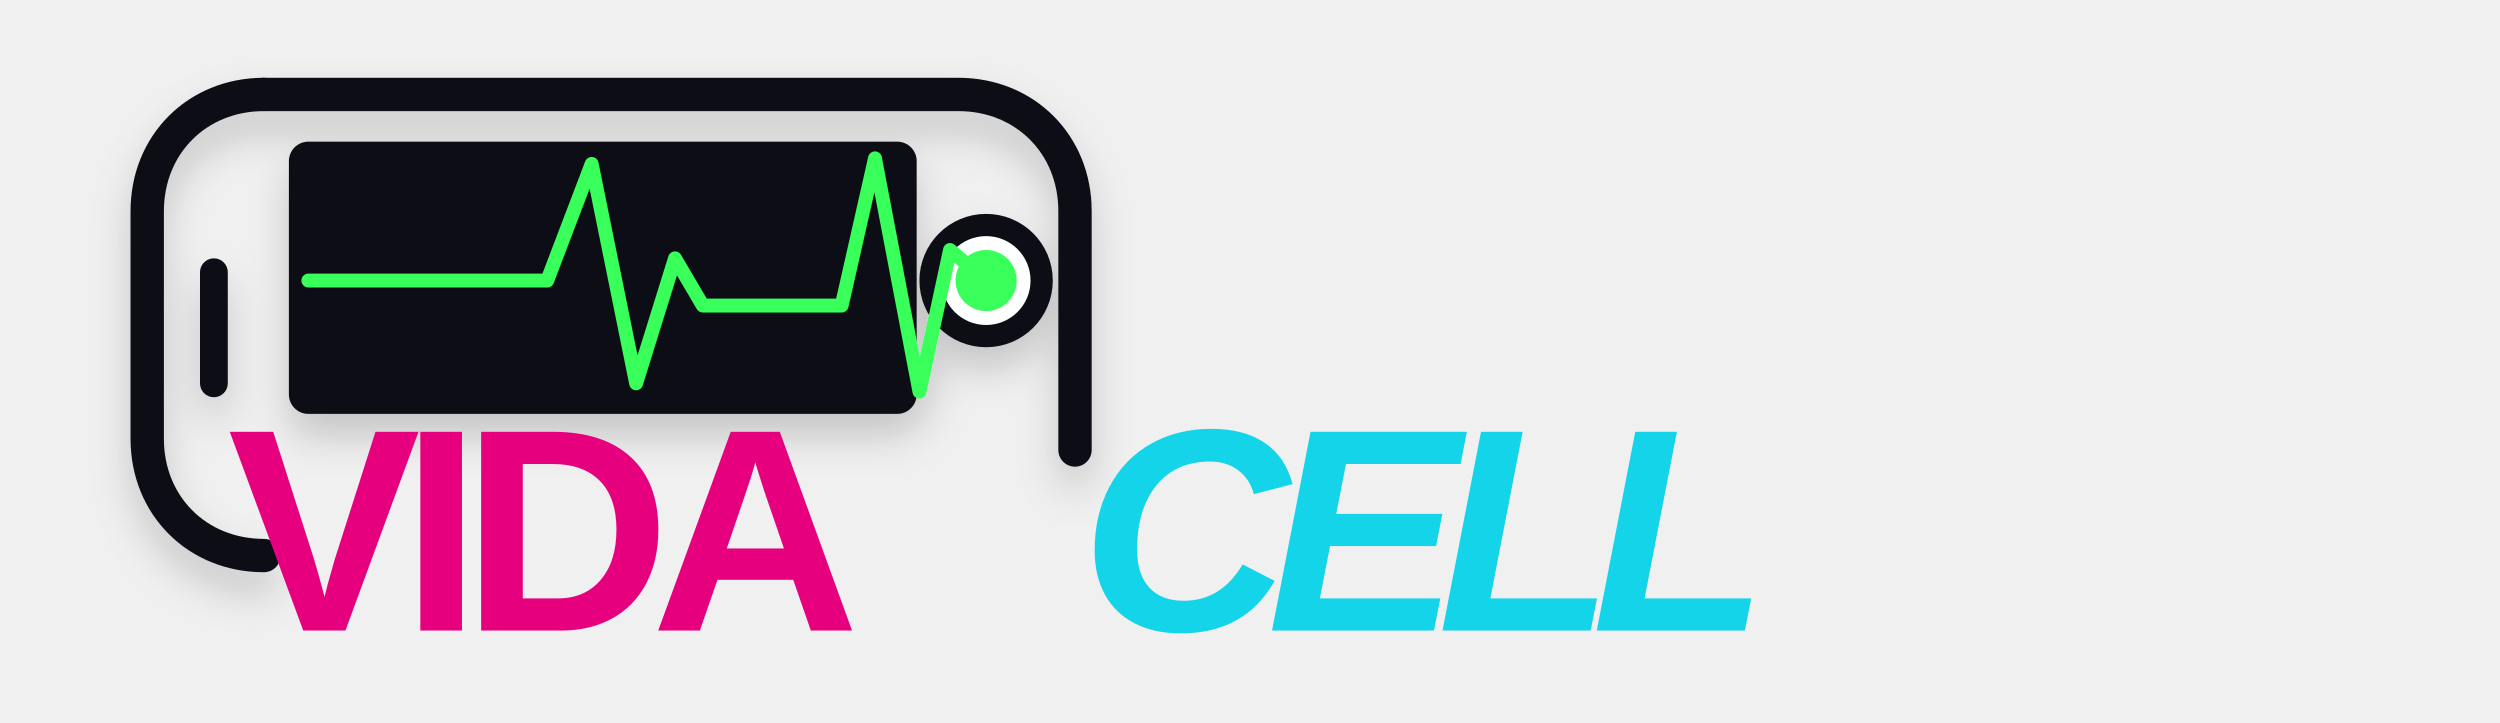
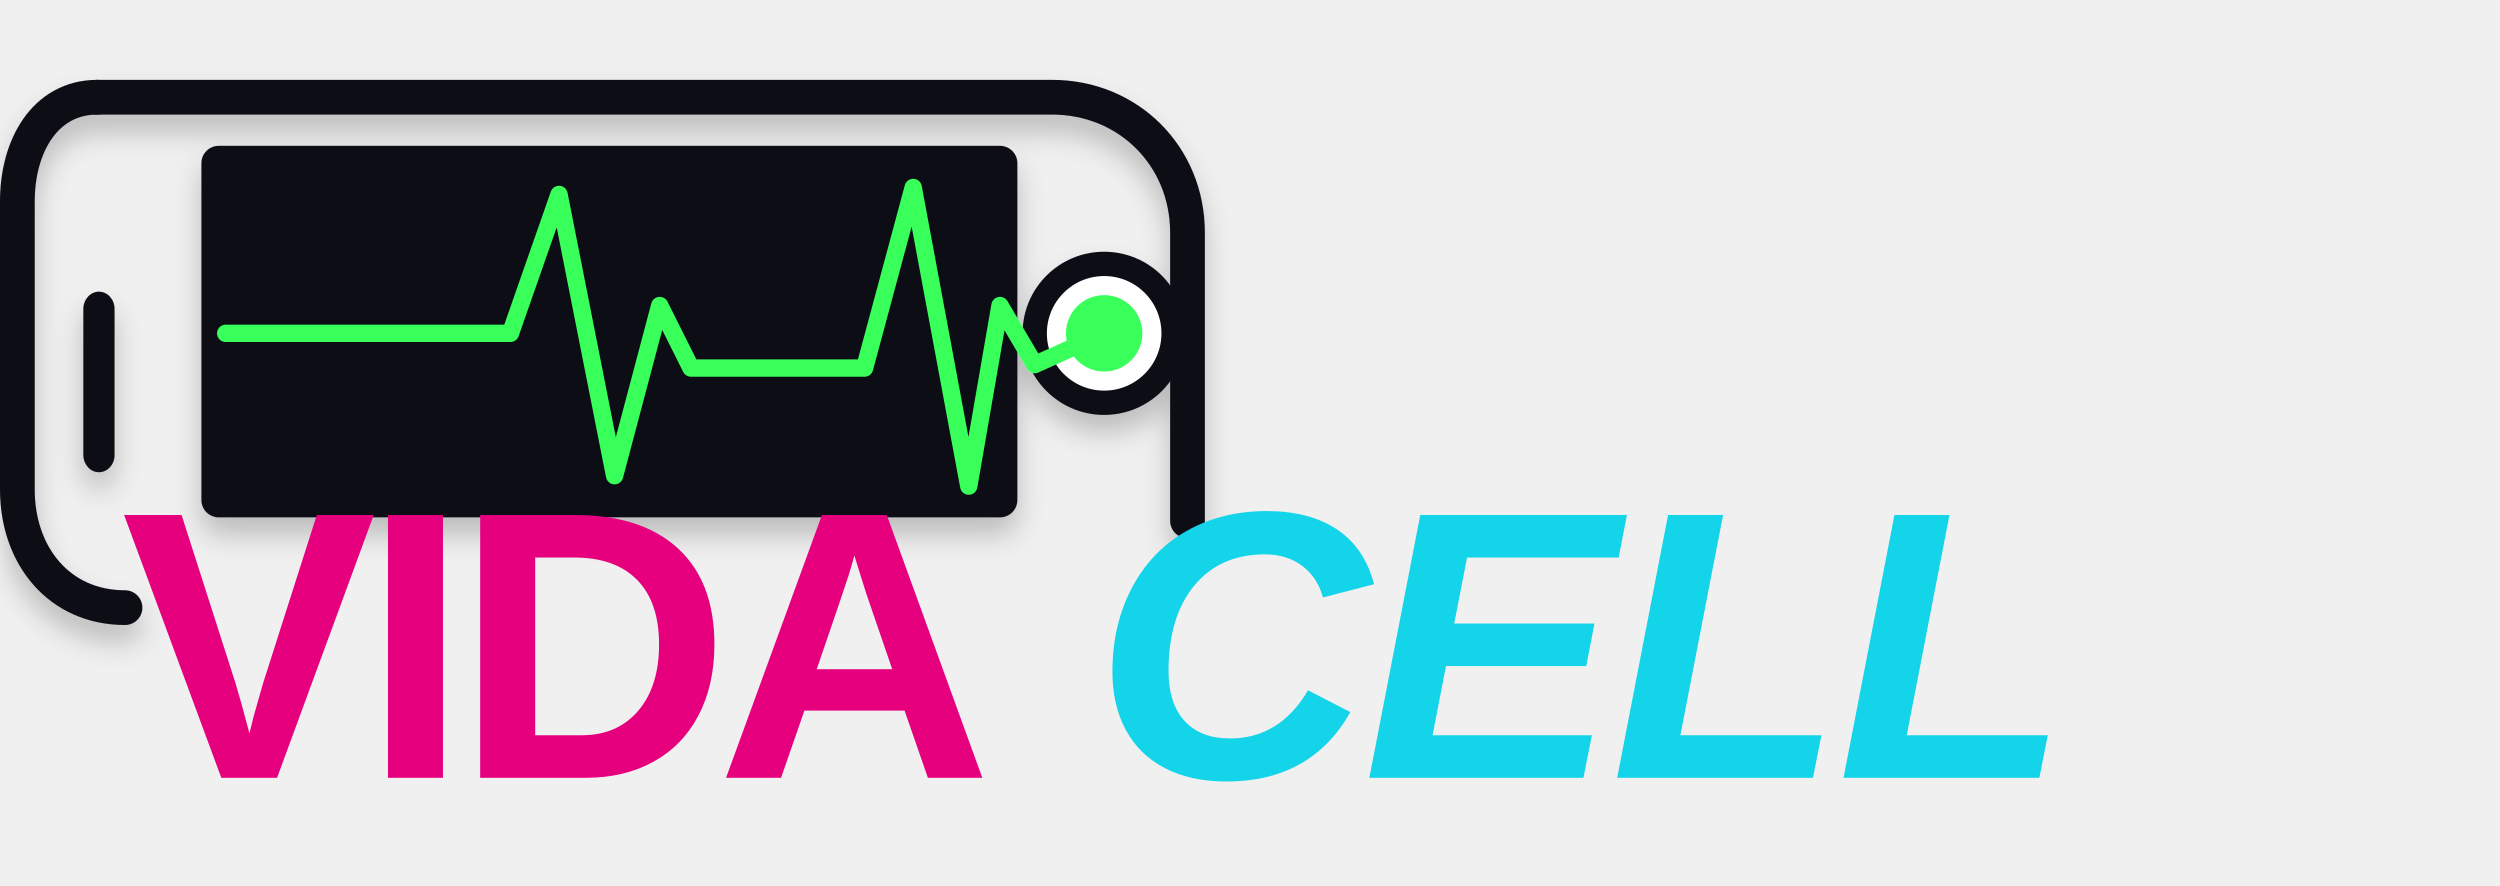
- <svg xmlns="http://www.w3.org/2000/svg" viewBox="0 0 900 260" role="img" aria-labelledby="title desc">
+ <svg xmlns="http://www.w3.org/2000/svg" viewBox="0 0 720 255" width="720" height="255" preserveAspectRatio="xMidYMid meet" role="img" aria-labelledby="title desc">
  <defs>
-     <filter id="softShadow" x="-20%" y="-20%" width="140%" height="140%">
-       <feDropShadow dx="0" dy="8" stdDeviation="7" flood-color="#071014" flood-opacity="0.18" />
+     <filter id="shadow" x="-10%" y="-10%" width="120%" height="130%">
+       <feDropShadow dx="0" dy="5" stdDeviation="4" flood-color="#071014" flood-opacity="0.22" />
    </filter>
  </defs>
-   <g filter="url(#softShadow)">
-     <path d="M95 34h250c24 0 42 18 42 42v86" fill="none" stroke="#071014" stroke-width="12" stroke-linecap="round" />
-     <path d="M95 34c-24 0-42 18-42 42v82c0 24 18 42 42 42" fill="none" stroke="#071014" stroke-width="12" stroke-linecap="round" />
-     <rect x="104" y="51" width="226" height="98" rx="7" fill="#071014" />
-     <rect x="72" y="93" width="10" height="50" rx="5" fill="#071014" />
-     <circle cx="355" cy="101" r="20" fill="#ffffff" stroke="#071014" stroke-width="8" />
-     <circle cx="355" cy="101" r="11" fill="#39ff5a" />
-     <polyline points="111,101 197,101 213,59 229,138 243,93 253,110 303,110 315,57 331,141 342,90 355,101" fill="none" stroke="#39ff5a" stroke-width="5" stroke-linecap="round" stroke-linejoin="round" />
+   <g filter="url(#shadow)">
+     <path d="M28 28h275c22 0 39 17 39 39v83" fill="none" stroke="#071014" stroke-width="10" stroke-linecap="round" />
+     <path d="M28 28C13 28 5 42 5 58v83c0 19 12 34 31 34" fill="none" stroke="#071014" stroke-width="10" stroke-linecap="round" />
+     <rect x="58" y="42" width="235" height="107" rx="5" fill="#071014" />
+     <rect x="24" y="84" width="9" height="52" rx="5" fill="#071014" />
+     <circle cx="318" cy="96" r="20" fill="#ffffff" stroke="#071014" stroke-width="7" />
+     <circle cx="318" cy="96" r="11" fill="#39ff5a" />
+     <polyline points="65,96 147,96 161,56 177,137 190,88 199,106 249,106 263,54 279,140 288,88 298,105 318,96" fill="none" stroke="#39ff5a" stroke-width="5" stroke-linecap="round" stroke-linejoin="round" />
  </g>
-   <text x="82" y="227" font-family="Arial Black, Arial, Helvetica, sans-serif" font-size="104" font-weight="900" letter-spacing="-7" fill="#e6007e">VIDA</text>
-   <text x="389" y="227" font-family="Arial Black, Arial, Helvetica, sans-serif" font-size="104" font-weight="900" font-style="italic" letter-spacing="-8" fill="#13d4e8">CELL</text>
+   <text x="35" y="224" font-family="Impact, Arial Black, Arial, Helvetica, sans-serif" font-size="110" font-weight="900" letter-spacing="-4" fill="#e6007e">VIDA</text>
+   <text x="315" y="224" font-family="Impact, Arial Black, Arial, Helvetica, sans-serif" font-size="110" font-weight="900" font-style="italic" letter-spacing="-2" fill="#13d4e8">CELL</text>
</svg>
